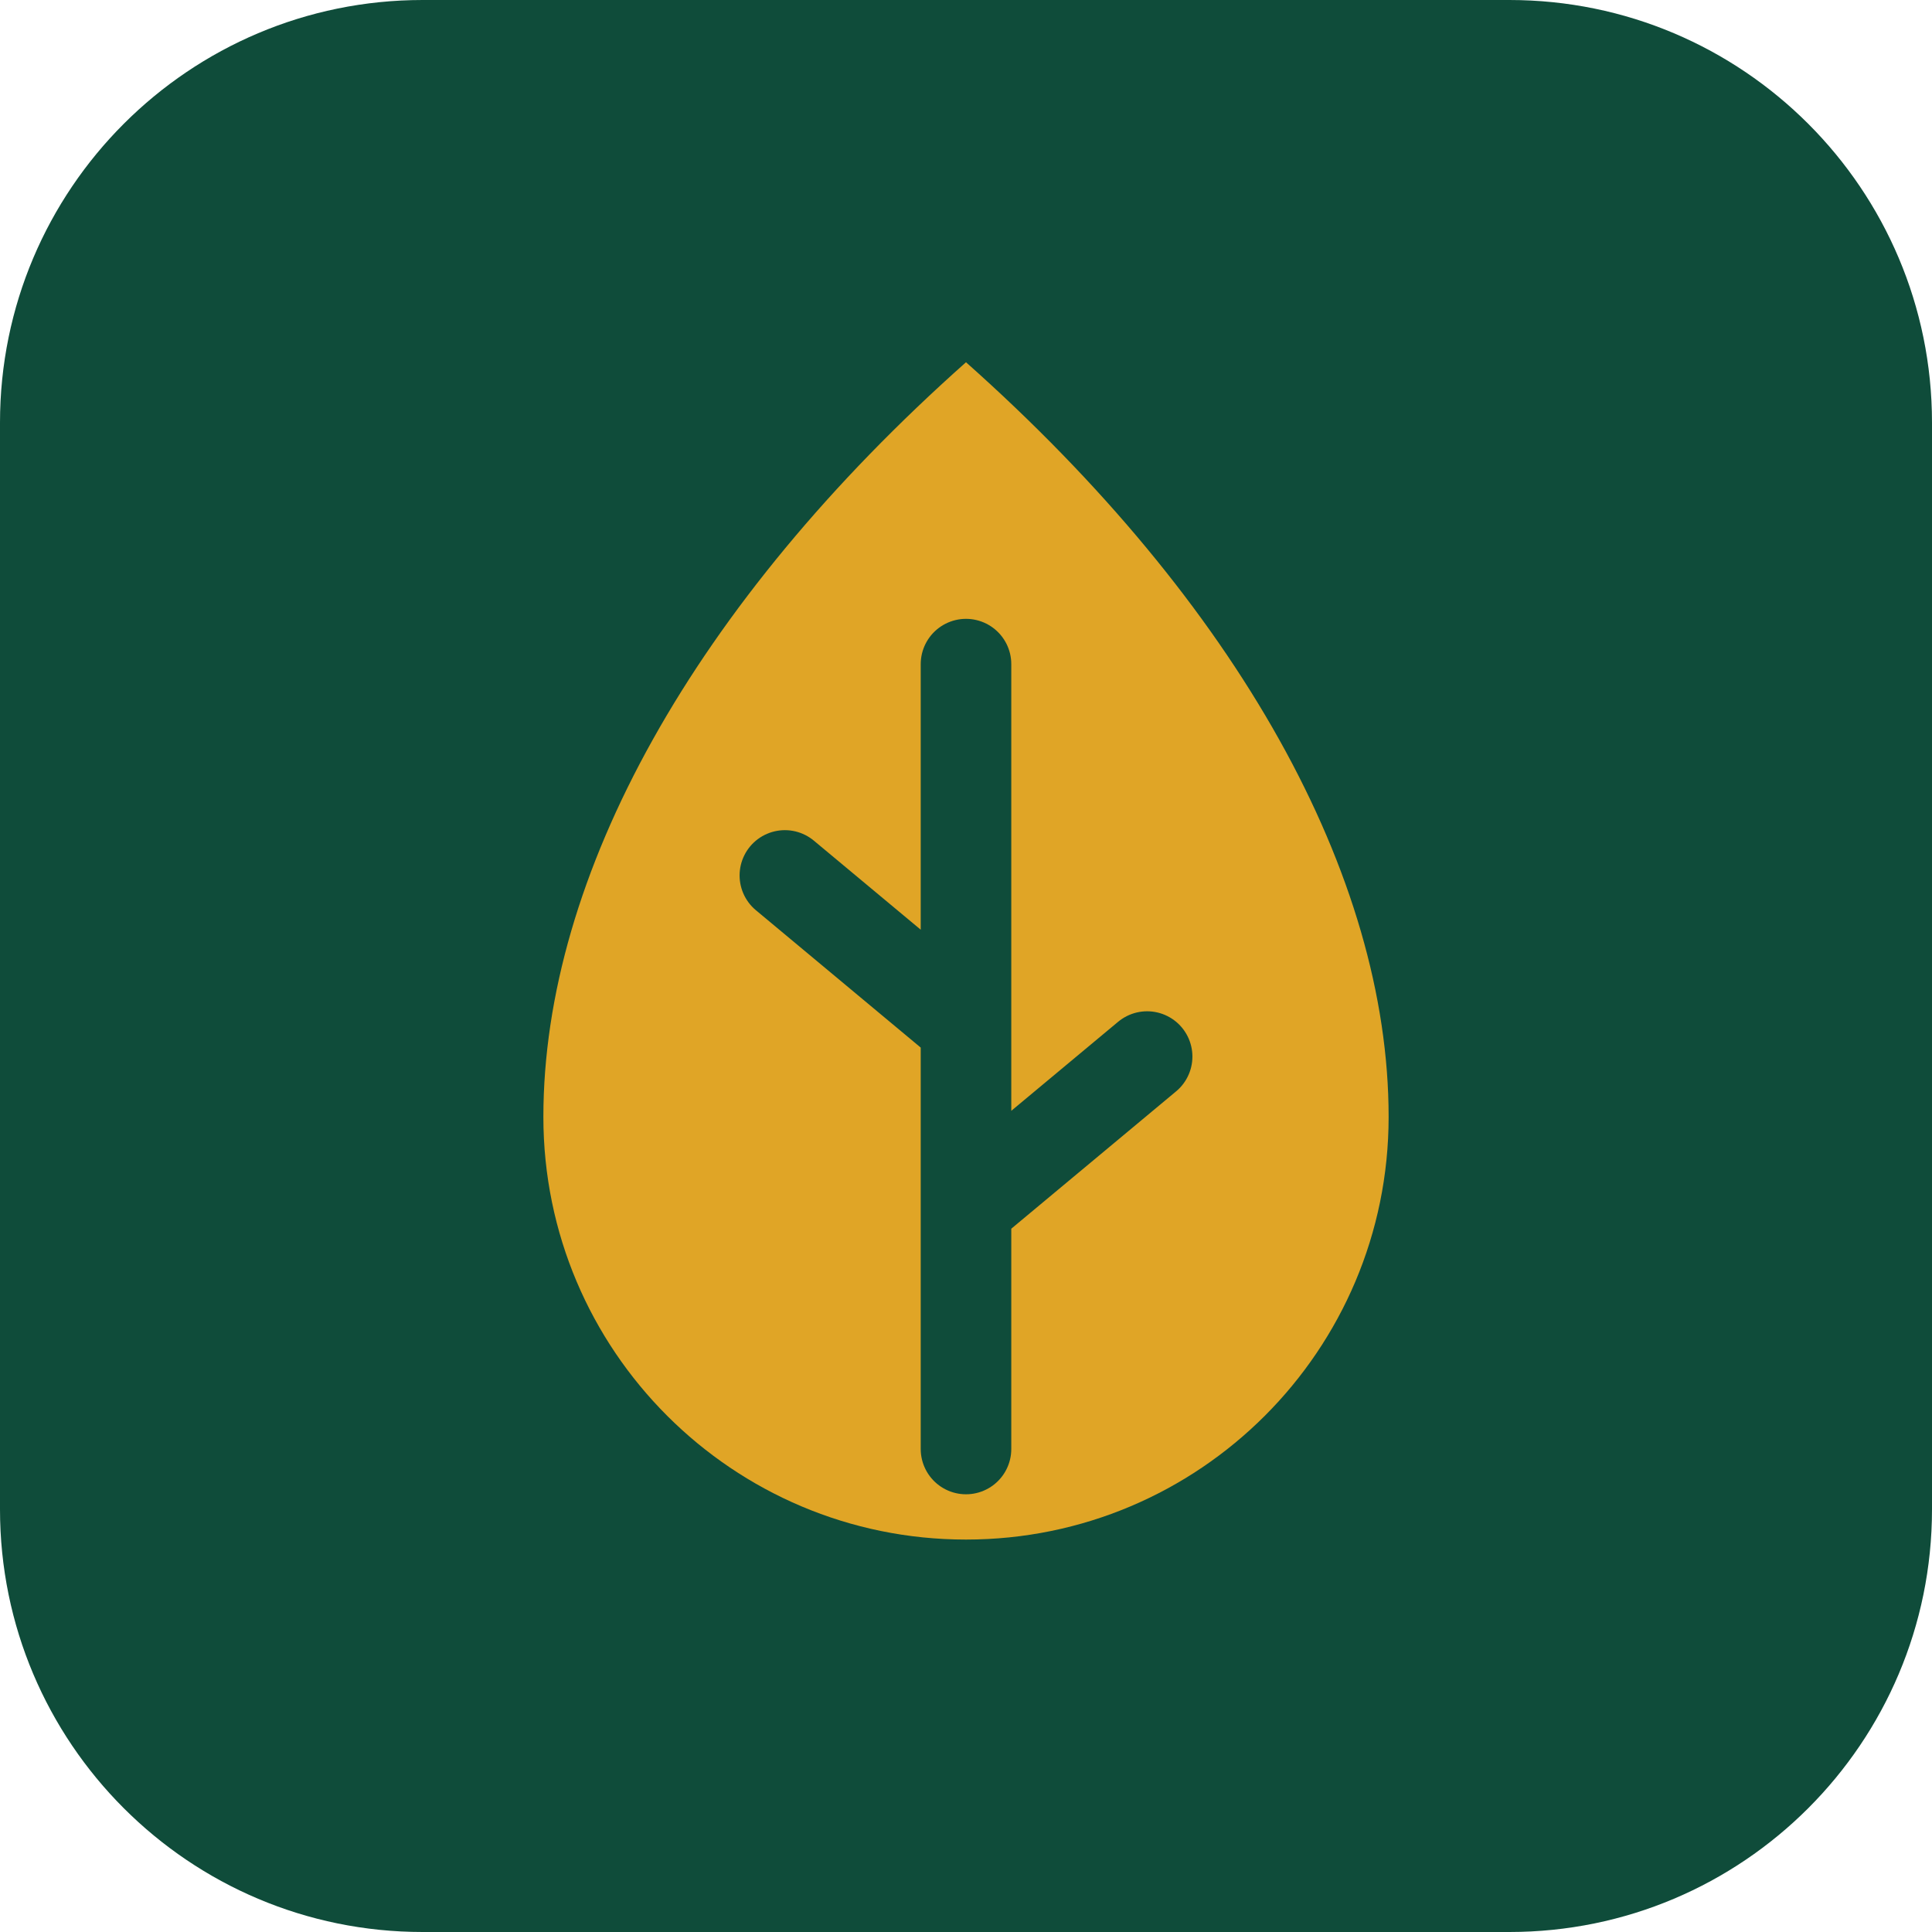
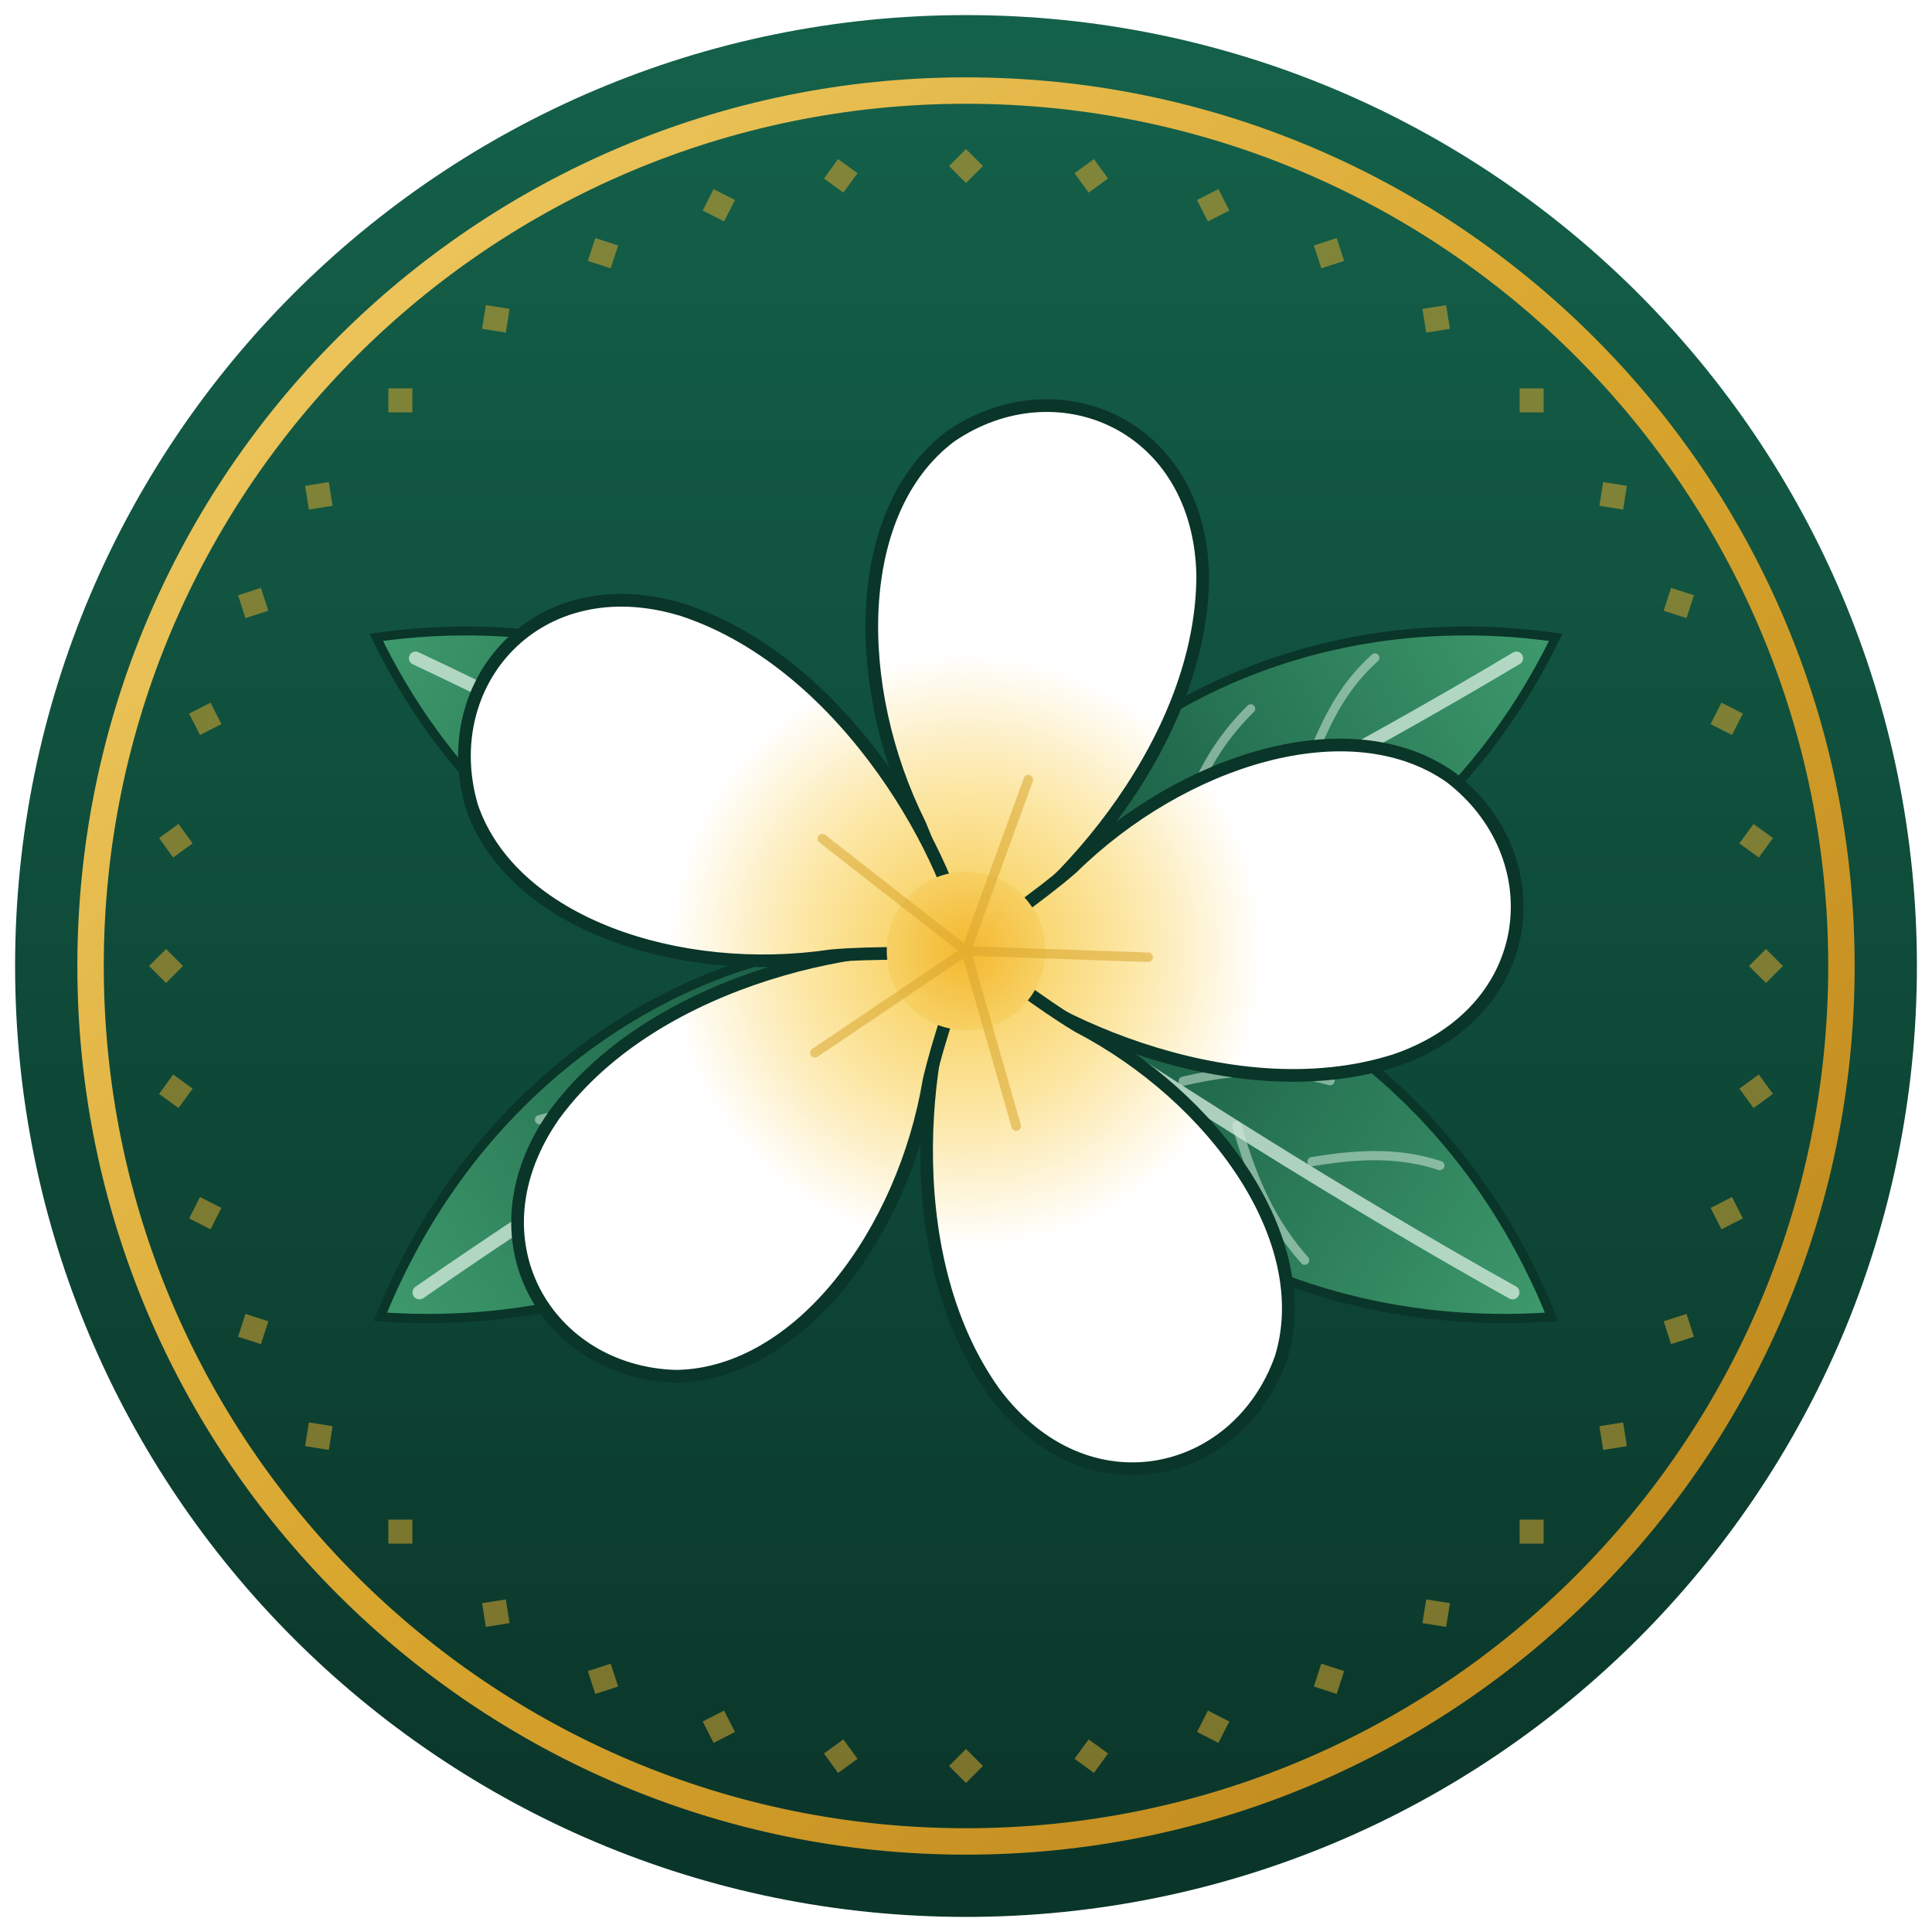
- <svg xmlns="http://www.w3.org/2000/svg" viewBox="0 0 64 64">
-   <rect width="64" height="64" rx="14" fill="#0F4C3A" />
-   <path d="M32 12c-9 8-14 17-14 25a14 14 0 0 0 28 0c0-8-5-17-14-25z" fill="#E0A526" />
-   <path d="M32 22v26M32 34l-6-5M32 40l6-5" stroke="#0F4C3A" stroke-width="3" stroke-linecap="round" fill="none" />
+ <svg xmlns="http://www.w3.org/2000/svg" viewBox="0 0 512 512" width="512" height="512">
+   <defs>
+     <radialGradient id="pf" cx="0" cy="0" r="150" gradientUnits="userSpaceOnUse">
+       <stop offset="0" stop-color="#F7C948" />
+       <stop offset=".28" stop-color="#FCE7A6" />
+       <stop offset=".5" stop-color="#FFFFFF" />
+       <stop offset="1" stop-color="#FFFFFF" />
+     </radialGradient>
+     <radialGradient id="fc" cx="0" cy="0" r="22" gradientUnits="userSpaceOnUse">
+       <stop offset="0" stop-color="#F5B82E" />
+       <stop offset="1" stop-color="#F7D36A" />
+     </radialGradient>
+     <linearGradient id="lf" x1="0" y1="0" x2="0" y2="-150" gradientUnits="userSpaceOnUse">
+       <stop offset="0" stop-color="#0F4C3A" />
+       <stop offset="1" stop-color="#3E9A6C" />
+     </linearGradient>
+     <linearGradient id="ring" x1="0" y1="0" x2="0" y2="1">
+       <stop offset="0" stop-color="#14614A" />
+       <stop offset="1" stop-color="#0A3529" />
+     </linearGradient>
+     <linearGradient id="gold" x1="0" y1="0" x2="1" y2="1">
+       <stop offset="0" stop-color="#F2CF6B" />
+       <stop offset=".5" stop-color="#D9A62E" />
+       <stop offset="1" stop-color="#B9821A" />
+     </linearGradient>
+     <radialGradient id="cream" cx=".5" cy=".42" r=".6">
+       <stop offset="0" stop-color="#FFFFFF" />
+       <stop offset="1" stop-color="#FBF6EA" />
+     </radialGradient>
+   </defs>
+   <circle cx="256" cy="256" r="252" fill="url(#ring)" />
+   <circle cx="256" cy="256" r="232" fill="none" stroke="url(#gold)" stroke-width="7" />
+   <g fill="#D9A62E" opacity="0.55">
+     <path transform="translate(256.0,44.0) rotate(0.0)" d="M0,-4.5 L4.5,0 L0,4.5 L-4.5,0 Z" />
+     <path transform="translate(289.2,46.6) rotate(9.0)" d="M0,-4.5 L4.5,0 L0,4.5 L-4.5,0 Z" />
+     <path transform="translate(321.5,54.4) rotate(18.0)" d="M0,-4.5 L4.5,0 L0,4.5 L-4.5,0 Z" />
+     <path transform="translate(352.2,67.1) rotate(27.0)" d="M0,-4.5 L4.5,0 L0,4.5 L-4.5,0 Z" />
+     <path transform="translate(380.6,84.5) rotate(36.0)" d="M0,-4.5 L4.5,0 L0,4.5 L-4.5,0 Z" />
+     <path transform="translate(405.9,106.1) rotate(45.0)" d="M0,-4.5 L4.5,0 L0,4.5 L-4.5,0 Z" />
+     <path transform="translate(427.5,131.4) rotate(54.0)" d="M0,-4.5 L4.5,0 L0,4.5 L-4.5,0 Z" />
+     <path transform="translate(444.9,159.8) rotate(63.0)" d="M0,-4.5 L4.5,0 L0,4.5 L-4.5,0 Z" />
+     <path transform="translate(457.6,190.5) rotate(72.0)" d="M0,-4.5 L4.5,0 L0,4.5 L-4.5,0 Z" />
+     <path transform="translate(465.4,222.8) rotate(81.0)" d="M0,-4.5 L4.5,0 L0,4.5 L-4.5,0 Z" />
+     <path transform="translate(468.0,256.0) rotate(90.0)" d="M0,-4.5 L4.5,0 L0,4.5 L-4.5,0 Z" />
+     <path transform="translate(465.4,289.2) rotate(99.0)" d="M0,-4.5 L4.5,0 L0,4.5 L-4.5,0 Z" />
+     <path transform="translate(457.6,321.5) rotate(108.0)" d="M0,-4.5 L4.5,0 L0,4.5 L-4.5,0 Z" />
+     <path transform="translate(444.9,352.2) rotate(117.0)" d="M0,-4.5 L4.5,0 L0,4.5 L-4.5,0 Z" />
+     <path transform="translate(427.5,380.6) rotate(126.0)" d="M0,-4.5 L4.5,0 L0,4.5 L-4.5,0 Z" />
+     <path transform="translate(405.9,405.9) rotate(135.0)" d="M0,-4.5 L4.5,0 L0,4.5 L-4.5,0 Z" />
+     <path transform="translate(380.6,427.5) rotate(144.0)" d="M0,-4.5 L4.5,0 L0,4.5 L-4.5,0 Z" />
+     <path transform="translate(352.2,444.9) rotate(153.0)" d="M0,-4.5 L4.5,0 L0,4.5 L-4.5,0 Z" />
+     <path transform="translate(321.5,457.6) rotate(162.0)" d="M0,-4.5 L4.5,0 L0,4.5 L-4.5,0 Z" />
+     <path transform="translate(289.2,465.4) rotate(171.0)" d="M0,-4.5 L4.5,0 L0,4.5 L-4.5,0 Z" />
+     <path transform="translate(256.0,468.0) rotate(180.0)" d="M0,-4.5 L4.5,0 L0,4.5 L-4.5,0 Z" />
+     <path transform="translate(222.8,465.4) rotate(189.0)" d="M0,-4.5 L4.5,0 L0,4.5 L-4.5,0 Z" />
+     <path transform="translate(190.5,457.6) rotate(198.0)" d="M0,-4.5 L4.5,0 L0,4.5 L-4.5,0 Z" />
+     <path transform="translate(159.8,444.9) rotate(207.0)" d="M0,-4.5 L4.5,0 L0,4.5 L-4.5,0 Z" />
+     <path transform="translate(131.4,427.5) rotate(216.0)" d="M0,-4.5 L4.5,0 L0,4.5 L-4.5,0 Z" />
+     <path transform="translate(106.1,405.9) rotate(225.0)" d="M0,-4.5 L4.5,0 L0,4.5 L-4.5,0 Z" />
+     <path transform="translate(84.5,380.6) rotate(234.0)" d="M0,-4.5 L4.5,0 L0,4.5 L-4.5,0 Z" />
+     <path transform="translate(67.1,352.2) rotate(243.0)" d="M0,-4.5 L4.5,0 L0,4.5 L-4.5,0 Z" />
+     <path transform="translate(54.4,321.5) rotate(252.0)" d="M0,-4.5 L4.5,0 L0,4.5 L-4.5,0 Z" />
+     <path transform="translate(46.6,289.2) rotate(261.0)" d="M0,-4.5 L4.5,0 L0,4.5 L-4.5,0 Z" />
+     <path transform="translate(44.0,256.0) rotate(270.0)" d="M0,-4.5 L4.5,0 L0,4.5 L-4.5,0 Z" />
+     <path transform="translate(46.6,222.8) rotate(279.0)" d="M0,-4.5 L4.5,0 L0,4.5 L-4.5,0 Z" />
+     <path transform="translate(54.4,190.5) rotate(288.0)" d="M0,-4.5 L4.5,0 L0,4.5 L-4.5,0 Z" />
+     <path transform="translate(67.1,159.8) rotate(297.0)" d="M0,-4.5 L4.5,0 L0,4.5 L-4.5,0 Z" />
+     <path transform="translate(84.5,131.4) rotate(306.0)" d="M0,-4.5 L4.5,0 L0,4.5 L-4.5,0 Z" />
+     <path transform="translate(106.1,106.1) rotate(315.0)" d="M0,-4.5 L4.5,0 L0,4.5 L-4.5,0 Z" />
+     <path transform="translate(131.4,84.5) rotate(324.0)" d="M0,-4.5 L4.5,0 L0,4.5 L-4.5,0 Z" />
+     <path transform="translate(159.8,67.1) rotate(333.0)" d="M0,-4.5 L4.5,0 L0,4.5 L-4.5,0 Z" />
+     <path transform="translate(190.5,54.4) rotate(342.0)" d="M0,-4.5 L4.5,0 L0,4.5 L-4.5,0 Z" />
+     <path transform="translate(222.8,46.6) rotate(351.0)" d="M0,-4.5 L4.5,0 L0,4.5 L-4.5,0 Z" />
+   </g>
+   <g transform="translate(256,252) rotate(-122) scale(1.22)">
+     <path d="M0,0 C30,-30 40,-95 0,-150 C-40,-95 -30,-30 0,0 Z" fill="url(#lf)" stroke="#0A3529" stroke-width="2" />
+     <path d="M0,-6 C2,-50 2,-100 0,-140" stroke="#CFE8D9" stroke-width="3" fill="none" stroke-linecap="round" opacity=".8" />
+     <g stroke="#CFE8D9" stroke-width="2" fill="none" opacity=".55" stroke-linecap="round">
+       <path d="M1,-40 C10,-50 16,-58 20,-68" />
+       <path d="M1,-70 C10,-80 15,-88 18,-98" />
+       <path d="M-1,-55 C-10,-64 -15,-72 -18,-82" />
+       <path d="M-1,-88 C-9,-97 -13,-104 -15,-112" />
+     </g>
+   </g>
+   <g transform="translate(256,252) rotate(122) scale(1.22)">
+     <path d="M0,0 C30,-30 40,-95 0,-150 C-40,-95 -30,-30 0,0 Z" fill="url(#lf)" stroke="#0A3529" stroke-width="2" />
+     <path d="M0,-6 C2,-50 2,-100 0,-140" stroke="#CFE8D9" stroke-width="3" fill="none" stroke-linecap="round" opacity=".8" />
+     <g stroke="#CFE8D9" stroke-width="2" fill="none" opacity=".55" stroke-linecap="round">
+       <path d="M1,-40 C10,-50 16,-58 20,-68" />
+       <path d="M1,-70 C10,-80 15,-88 18,-98" />
+       <path d="M-1,-55 C-10,-64 -15,-72 -18,-82" />
+       <path d="M-1,-88 C-9,-97 -13,-104 -15,-112" />
+     </g>
+   </g>
+   <g transform="translate(256,252) rotate(-62) scale(1.18)">
+     <path d="M0,0 C30,-30 40,-95 0,-150 C-40,-95 -30,-30 0,0 Z" fill="url(#lf)" stroke="#0A3529" stroke-width="2" />
+     <path d="M0,-6 C2,-50 2,-100 0,-140" stroke="#CFE8D9" stroke-width="3" fill="none" stroke-linecap="round" opacity=".8" />
+     <g stroke="#CFE8D9" stroke-width="2" fill="none" opacity=".55" stroke-linecap="round">
+       <path d="M1,-40 C10,-50 16,-58 20,-68" />
+       <path d="M1,-70 C10,-80 15,-88 18,-98" />
+       <path d="M-1,-55 C-10,-64 -15,-72 -18,-82" />
+       <path d="M-1,-88 C-9,-97 -13,-104 -15,-112" />
+     </g>
+   </g>
+   <g transform="translate(256,252) rotate(62) scale(1.18)">
+     <path d="M0,0 C30,-30 40,-95 0,-150 C-40,-95 -30,-30 0,0 Z" fill="url(#lf)" stroke="#0A3529" stroke-width="2" />
+     <path d="M0,-6 C2,-50 2,-100 0,-140" stroke="#CFE8D9" stroke-width="3" fill="none" stroke-linecap="round" opacity=".8" />
+     <g stroke="#CFE8D9" stroke-width="2" fill="none" opacity=".55" stroke-linecap="round">
+       <path d="M1,-40 C10,-50 16,-58 20,-68" />
+       <path d="M1,-70 C10,-80 15,-88 18,-98" />
+       <path d="M-1,-55 C-10,-64 -15,-72 -18,-82" />
+       <path d="M-1,-88 C-9,-97 -13,-104 -15,-112" />
+     </g>
+   </g>
+   <g transform="translate(256,252) scale(1.05)">
+     <g fill="url(#pf)" stroke="#0A3529" stroke-width="3.2" stroke-linejoin="round">
+       <path transform="rotate(8) scale(1.0)" d="M0,0 C18,-12 52,-58 46,-102 C40,-140 2,-150 -22,-128 C-44,-106 -38,-62 -16,-30 C-10,-20 -6,-10 0,0 Z" />
+       <path transform="rotate(80) scale(1.0)" d="M0,0 C18,-12 52,-58 46,-102 C40,-140 2,-150 -22,-128 C-44,-106 -38,-62 -16,-30 C-10,-20 -6,-10 0,0 Z" />
+       <path transform="rotate(152) scale(1.0)" d="M0,0 C18,-12 52,-58 46,-102 C40,-140 2,-150 -22,-128 C-44,-106 -38,-62 -16,-30 C-10,-20 -6,-10 0,0 Z" />
+       <path transform="rotate(224) scale(1.0)" d="M0,0 C18,-12 52,-58 46,-102 C40,-140 2,-150 -22,-128 C-44,-106 -38,-62 -16,-30 C-10,-20 -6,-10 0,0 Z" />
+       <path transform="rotate(296) scale(1.0)" d="M0,0 C18,-12 52,-58 46,-102 C40,-140 2,-150 -22,-128 C-44,-106 -38,-62 -16,-30 C-10,-20 -6,-10 0,0 Z" />
+     </g>
+     <circle r="20" fill="url(#fc)" />
+     <g stroke="#D9A62E" stroke-width="2.4" stroke-linecap="round" opacity=".55">
+       <line x1="0" y1="0" x2="0" y2="-46" transform="rotate(20)" />
+       <line x1="0" y1="0" x2="0" y2="-46" transform="rotate(92)" />
+       <line x1="0" y1="0" x2="0" y2="-46" transform="rotate(164)" />
+       <line x1="0" y1="0" x2="0" y2="-46" transform="rotate(236)" />
+       <line x1="0" y1="0" x2="0" y2="-46" transform="rotate(308)" />
+     </g>
+   </g>
</svg>
